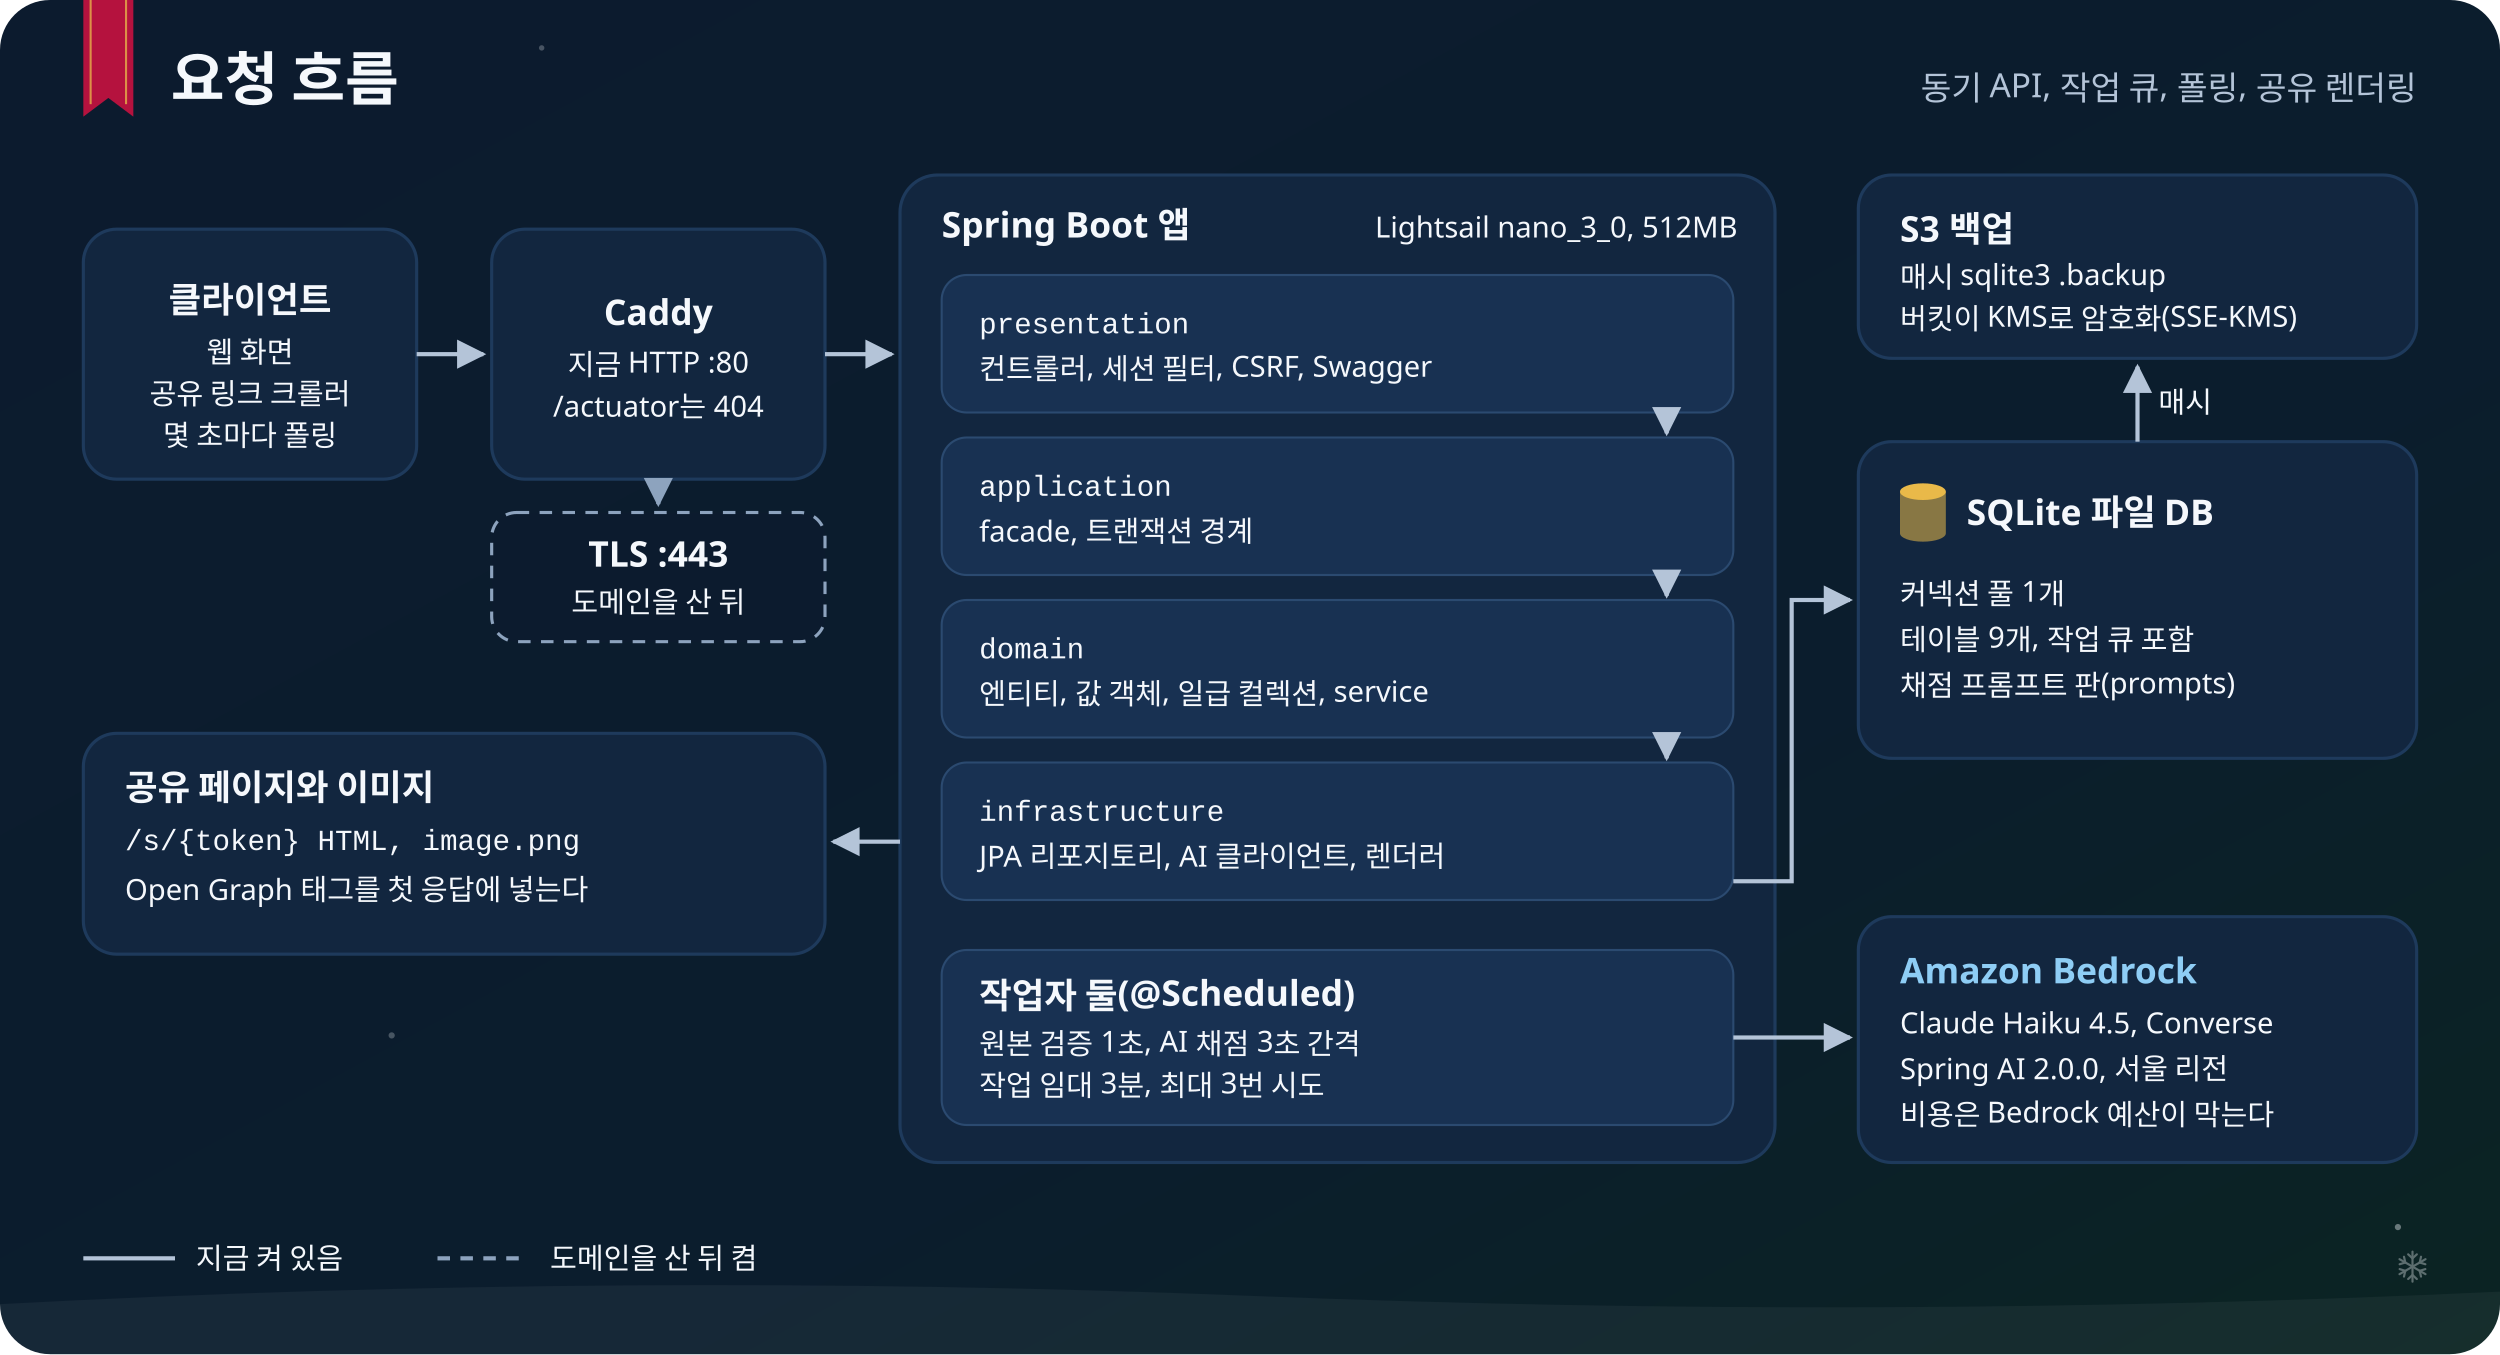
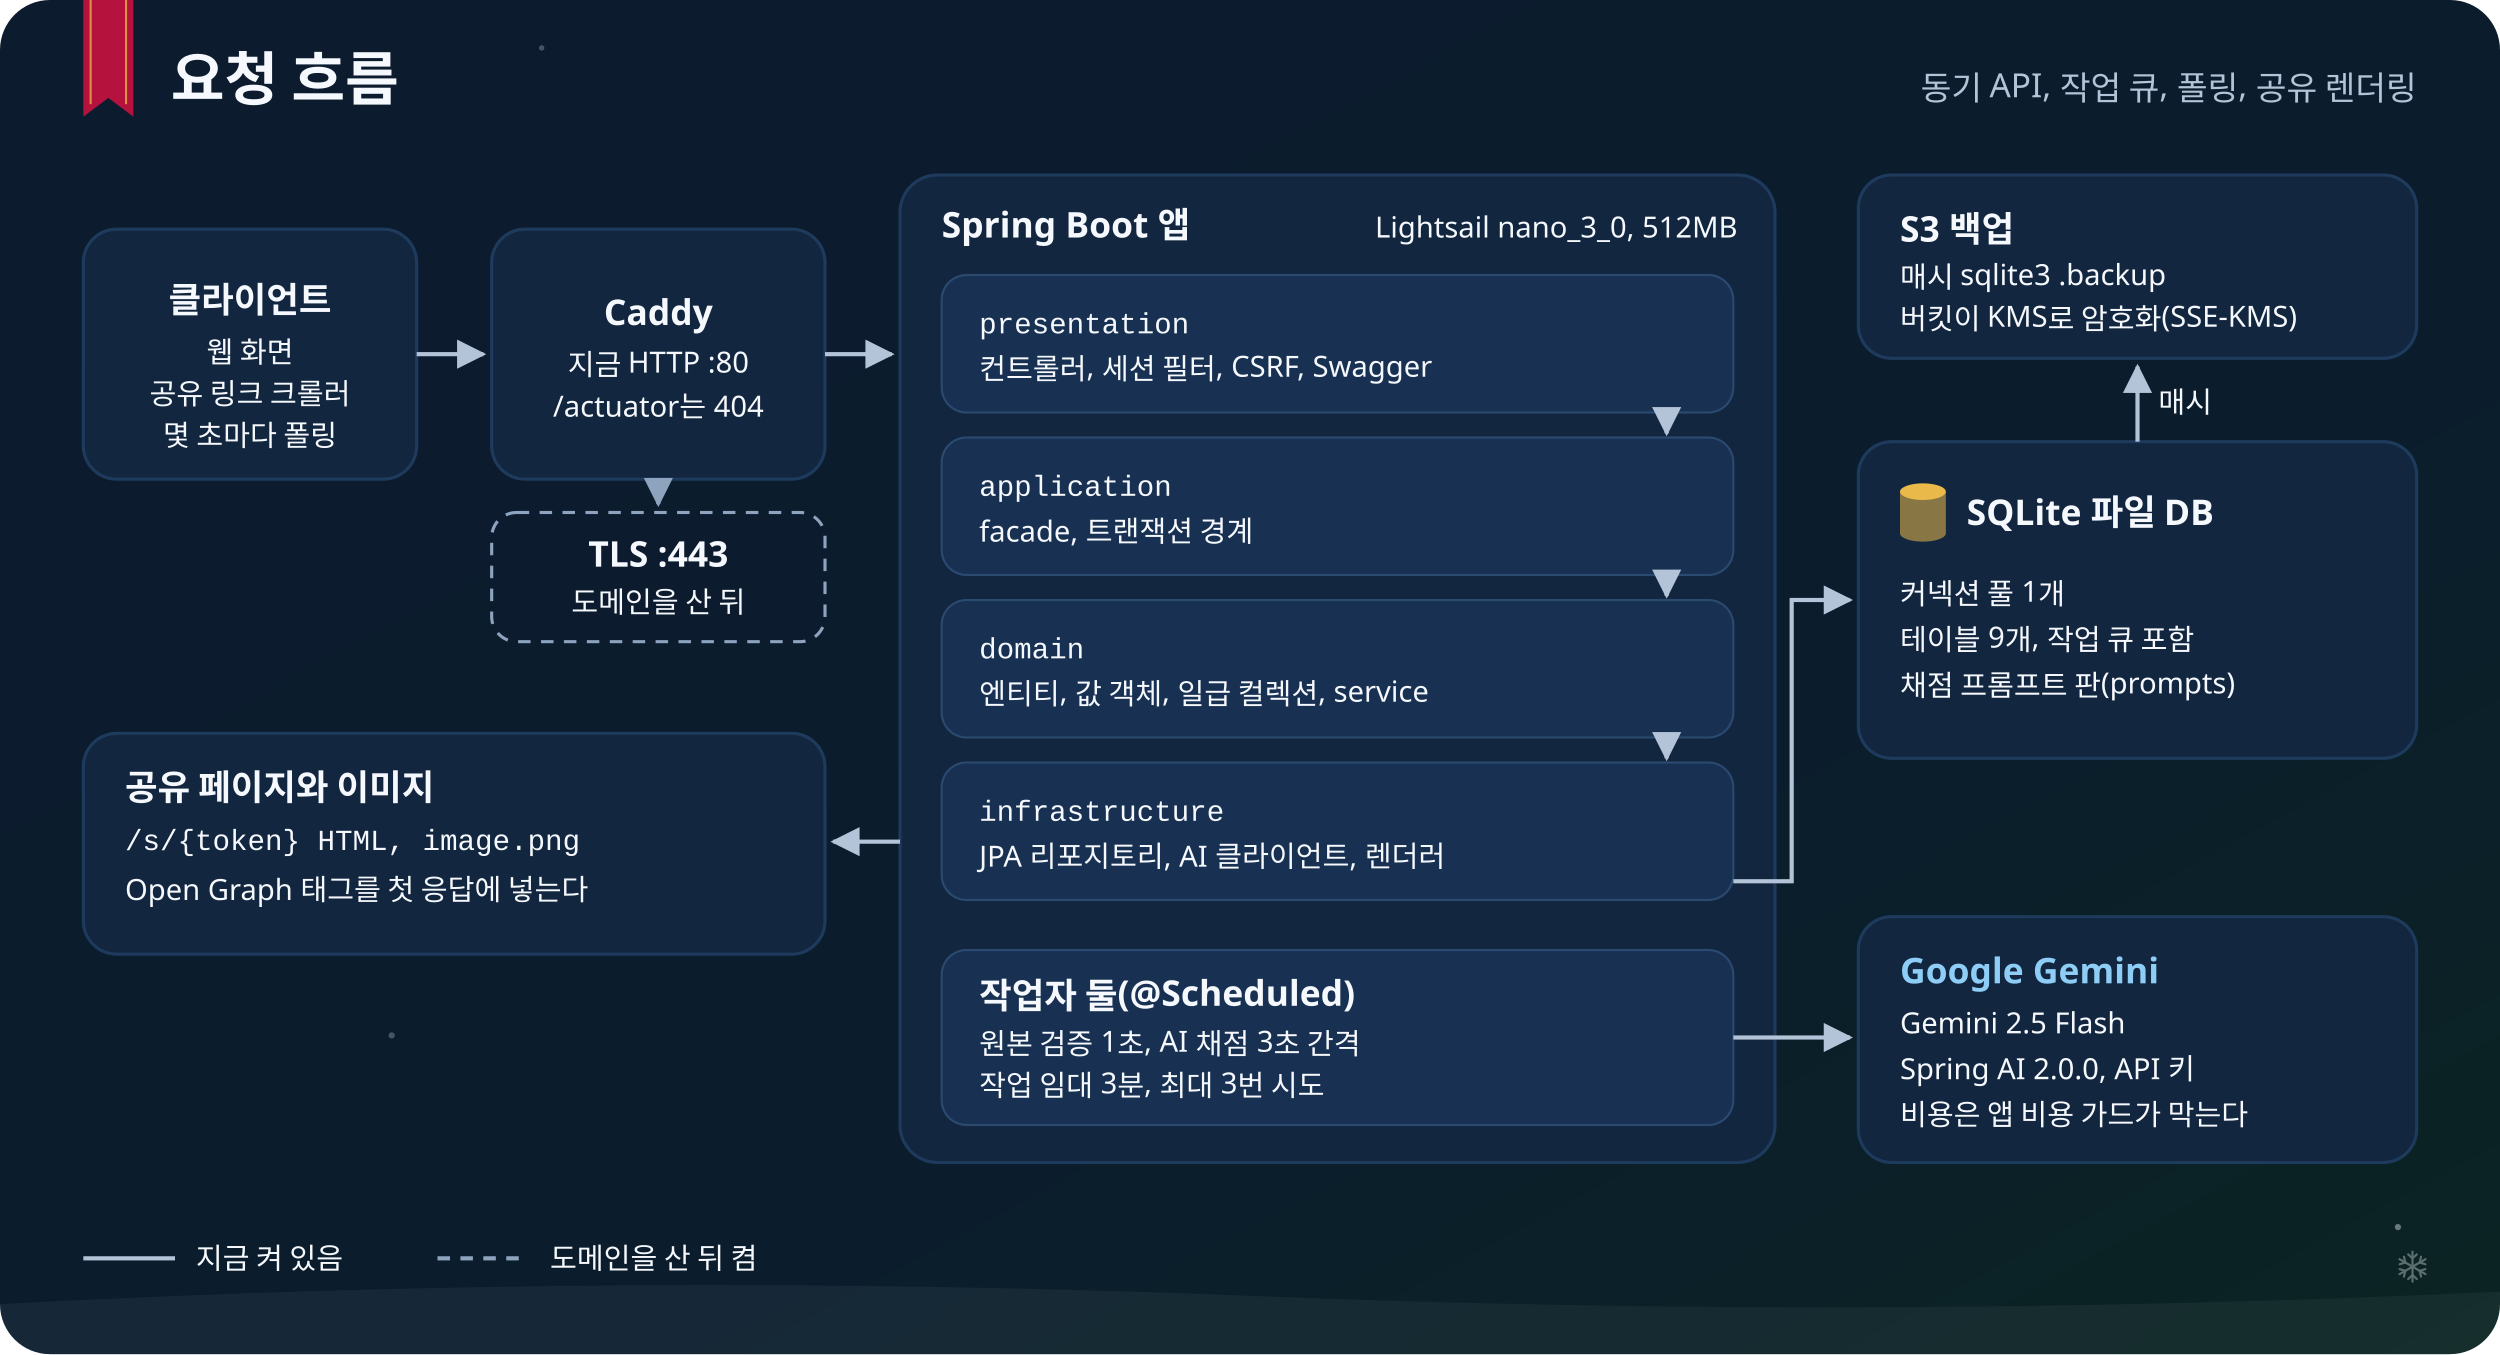
- <svg xmlns="http://www.w3.org/2000/svg" xmlns:xlink="http://www.w3.org/1999/xlink" viewBox="0 0 1200 650" width="1200" height="650" role="img" aria-label="요청 흐름: 클라이언트가 Caddy(지금 HTTP 80, 도메인을 산 뒤 TLS 443)를 거쳐 Spring Boot 앱의 4계층으로 들어간다. 작업자 둘이 원본 검증과 AI 채점을 하고, SQLite에 저장하고, Amazon Bedrock Claude Haiku 4.5를 부른다. SQLite는 매시 S3로 백업한다. 앱은 공유 HTML과 PNG를 그린다">
+ <svg xmlns="http://www.w3.org/2000/svg" xmlns:xlink="http://www.w3.org/1999/xlink" viewBox="0 0 1200 650" width="1200" height="650" role="img" aria-label="요청 흐름: 클라이언트가 Caddy(지금 HTTP 80, 도메인을 산 뒤 TLS 443)를 거쳐 Spring Boot 앱의 4계층으로 들어간다. 작업자 둘이 원본 검증과 AI 채점을 하고, SQLite에 저장하고, Gemini 2.5 Flash를 부른다. SQLite는 매시 S3로 백업한다. 앱은 공유 HTML과 PNG를 그린다">
  <defs>
    <linearGradient id="bg" x1="0" y1="0" x2="1" y2="1">
      <stop offset="0" stop-color="#0C1B2E" />
      <stop offset="0.62" stop-color="#0B1D2D" />
      <stop offset="1" stop-color="#0B2422" />
    </linearGradient>
    <marker id="arr" viewBox="0 0 10 10" refX="9" refY="5" markerWidth="7" markerHeight="7" orient="auto">
      <path d="M0,0 L10,5 L0,10 z" fill="#B4C4D8" />
    </marker>
    <marker id="arrLater" viewBox="0 0 10 10" refX="9" refY="5" markerWidth="7" markerHeight="7" orient="auto">
      <path d="M0,0 L10,5 L0,10 z" fill="#8DA3BE" />
    </marker>
    <symbol id="flake" viewBox="-10 -10 20 20" overflow="visible">
      <g fill="none" stroke-width="1.3" stroke-linecap="round">
        <g transform="rotate(0)">
          <path d="M0,-9 V9" />
          <path d="M-2.6,-7.4 L0,-5 L2.6,-7.4" />
          <path d="M-2.6,7.4 L0,5 L2.6,7.4" />
        </g>
        <g transform="rotate(60)">
          <path d="M0,-9 V9" />
          <path d="M-2.6,-7.4 L0,-5 L2.6,-7.4" />
          <path d="M-2.6,7.4 L0,5 L2.6,7.4" />
        </g>
        <g transform="rotate(120)">
          <path d="M0,-9 V9" />
          <path d="M-2.6,-7.4 L0,-5 L2.6,-7.4" />
          <path d="M-2.6,7.4 L0,5 L2.6,7.4" />
        </g>
      </g>
    </symbol>
    <style>
      text { font-family: 'Pretendard', 'Apple SD Gothic Neo', 'Malgun Gothic', 'Noto Sans KR', 'Segoe UI', system-ui, sans-serif; }
      text:not([fill]) { fill: #F5F8FC; }
      .card { fill: #12263F; stroke: #1E3A5C; stroke-width: 1.5; }
      .inner { fill: #183152; stroke: #2B4A70; stroke-width: 1; }
      .ghost { fill: #0C1B2E; stroke: #8DA3BE; stroke-width: 1.5; stroke-dasharray: 6 5; }
      .dev { fill: #0E3328; stroke: #134236; stroke-width: 1.5; }
      .h { font-size: 17px; font-weight: 700; }
      .s { font-size: 14px; fill: #B4C4D8; }
      .code { font-family: ui-monospace, 'SF Mono', 'D2Coding', Consolas, 'Liberation Mono', monospace; font-size: 14px; fill: #8ECDF5; }
      .line { stroke: #B4C4D8; stroke-width: 2; fill: none; }
      .later { stroke: #8DA3BE; stroke-width: 2; fill: none; stroke-dasharray: 6 5; }
      
    </style>
  </defs>
  <rect width="1200" height="650" rx="24" fill="url(#bg)" />
  <path d="M0,626 Q300,610 600,622 T1200,620 V626 A24,24 0 0 1 1176,650 H24 A24,24 0 0 1 0,626 z" fill="#F5F8FC" opacity="0.05" />
  <g fill="#F5F8FC">
    <circle cx="579" cy="348" r="1.7" opacity="0.37" />
    <circle cx="638" cy="364" r="1.0" opacity="0.38" />
    <circle cx="770" cy="487" r="0.9" opacity="0.33" />
    <circle cx="188" cy="497" r="1.5" opacity="0.26" />
    <circle cx="1151" cy="589" r="1.5" opacity="0.4" />
    <circle cx="260" cy="23" r="1.3" opacity="0.26" />
    <circle cx="295" cy="158" r="0.8" opacity="0.37" />
  </g>
  <path d="M40,0 H64 V56 L52,47 L40,56 z" fill="#B5123E" />
  <path d="M43.5,0 V50 M60.5,0 V50" stroke="#E9B949" stroke-width="1" opacity="0.75" />
  <text x="82" y="48" font-size="28" font-weight="800">요청 흐름</text>
  <text x="1160" y="48" text-anchor="end" font-size="16" fill="#B4C4D8">동기 API, 작업 큐, 폴링, 공유 렌더링</text>
  <use href="#flake" xlink:href="#flake" x="1150" y="600" width="16" height="16" stroke="#F5F8FC" opacity="0.35" />
  <rect class="card" x="40" y="110" width="160" height="120" rx="16" />
  <text x="120" y="150" class="h" text-anchor="middle">클라이언트</text>
  <text x="120" y="174" class="s" text-anchor="middle">웹 화면</text>
  <text x="120" y="194" class="s" text-anchor="middle">공유 링크 크롤러</text>
  <text x="120" y="214" class="s" text-anchor="middle">몇 초마다 폴링</text>
  <path class="line" d="M200,170 H232" marker-end="url(#arr)" />
  <rect class="card" x="236" y="110" width="160" height="120" rx="16" />
  <text x="316" y="156" class="h" text-anchor="middle">Caddy</text>
  <text x="316" y="180" class="s" text-anchor="middle">지금 HTTP :80</text>
  <text x="316" y="200" class="s" text-anchor="middle">/actuator는 404</text>
  <rect class="ghost" x="236" y="246" width="160" height="62" rx="12" />
  <text x="316" y="272" class="h" text-anchor="middle">TLS :443</text>
  <text x="316" y="294" class="s" text-anchor="middle">도메인을 산 뒤</text>
  <path class="later" d="M316,230 V242" marker-end="url(#arrLater)" />
  <path class="line" d="M396,170 H428" marker-end="url(#arr)" />
  <rect class="card" x="432" y="84" width="420" height="474" rx="18" />
  <text x="452" y="114" class="h">Spring Boot 앱</text>
  <text x="834" y="114" class="s" text-anchor="end">Lightsail nano_3_0, 512MB</text>
  <rect class="inner" x="452" y="132" width="380" height="66" rx="12" />
  <text x="470" y="160" class="code">presentation</text>
  <text x="470" y="182" class="s">컨트롤러, 세션 필터, CSRF, Swagger</text>
  <path class="line" d="M800,198 V208" marker-end="url(#arr)" />
  <rect class="inner" x="452" y="210" width="380" height="66" rx="12" />
  <text x="470" y="238" class="code">application</text>
  <text x="470" y="260" class="s">facade, 트랜잭션 경계</text>
  <path class="line" d="M800,276 V286" marker-end="url(#arr)" />
  <rect class="inner" x="452" y="288" width="380" height="66" rx="12" />
  <text x="470" y="316" class="code">domain</text>
  <text x="470" y="338" class="s">엔티티, 값 객체, 일급 컬렉션, service</text>
  <path class="line" d="M800,354 V364" marker-end="url(#arr)" />
  <rect class="inner" x="452" y="366" width="380" height="66" rx="12" />
  <text x="470" y="394" class="code">infrastructure</text>
  <text x="470" y="416" class="s">JPA 리포지토리, AI 클라이언트, 렌더러</text>
  <rect class="inner" x="452" y="456" width="380" height="84" rx="12" />
  <text x="470" y="484" class="h">작업자 둘(@Scheduled)</text>
  <text x="470" y="506" class="s">원본 검증 1초, AI 채점 3초 간격</text>
  <text x="470" y="526" class="s">작업 임대 3분, 최대 3번 시도</text>
  <rect class="card" x="892" y="84" width="268" height="88" rx="16" />
  <text x="912" y="116" class="h">S3 백업</text>
  <text x="912" y="138" class="s">매시 sqlite3 .backup</text>
  <text x="912" y="158" class="s">버킷이 KMS로 암호화(SSE-KMS)</text>
  <rect class="card" x="892" y="212" width="268" height="152" rx="16" />
  <g transform="translate(912,232)">
    <ellipse cx="11" cy="4" rx="11" ry="4" fill="#E9B949" />
    <path d="M0,4 V24 A11,4 0 0 0 22,24 V4" fill="#E9B949" fill-opacity="0.55" />
  </g>
  <text x="944" y="252" class="h">SQLite 파일 DB</text>
  <text x="912" y="290" class="s">커넥션 풀 1개</text>
  <text x="912" y="312" class="s">테이블 9개, 작업 큐 포함</text>
  <text x="912" y="334" class="s">채점 프롬프트 판(prompts)</text>
  <path class="line" d="M1026,212 V176" marker-end="url(#arr)" />
  <text x="1036" y="198" class="s">매시</text>
  <path class="line" d="M832,423 H860 V288 H888" marker-end="url(#arr)" />
  <rect class="card" x="892" y="440" width="268" height="118" rx="16" stroke="#8ECDF5" />
-   <text x="912" y="472" class="h" fill="#8ECDF5">Amazon Bedrock</text>
-   <text x="912" y="496" class="s">Claude Haiku 4.5, Converse</text>
-   <text x="912" y="518" class="s">Spring AI 2.0.0, 서울 리전</text>
-   <text x="912" y="540" class="s">비용은 Bedrock 예산이 막는다</text>
+   <text x="912" y="472" class="h" fill="#8ECDF5">Google Gemini</text>
+   <text x="912" y="496" class="s">Gemini 2.5 Flash</text>
+   <text x="912" y="518" class="s">Spring AI 2.0.0, API 키</text>
+   <text x="912" y="540" class="s">비용은 앱 비용 가드가 막는다</text>
  <path class="line" d="M832,498 H888" marker-end="url(#arr)" />
  <rect class="card" x="40" y="352" width="356" height="106" rx="16" />
  <text x="60" y="384" class="h">공유 페이지와 이미지</text>
  <text x="60" y="408" class="code">/s/{token} HTML, image.png</text>
  <text x="60" y="432" class="s">Open Graph 태그를 첫 응답에 넣는다</text>
  <path class="line" d="M432,404 H400" marker-end="url(#arr)" />
  <path class="line" d="M40,604 H84" />
  <text x="94" y="609" class="s">지금 켜 있음</text>
  <path class="later" d="M210,604 H254" />
  <text x="264" y="609" class="s">도메인을 산 뒤 켬</text>
</svg>
